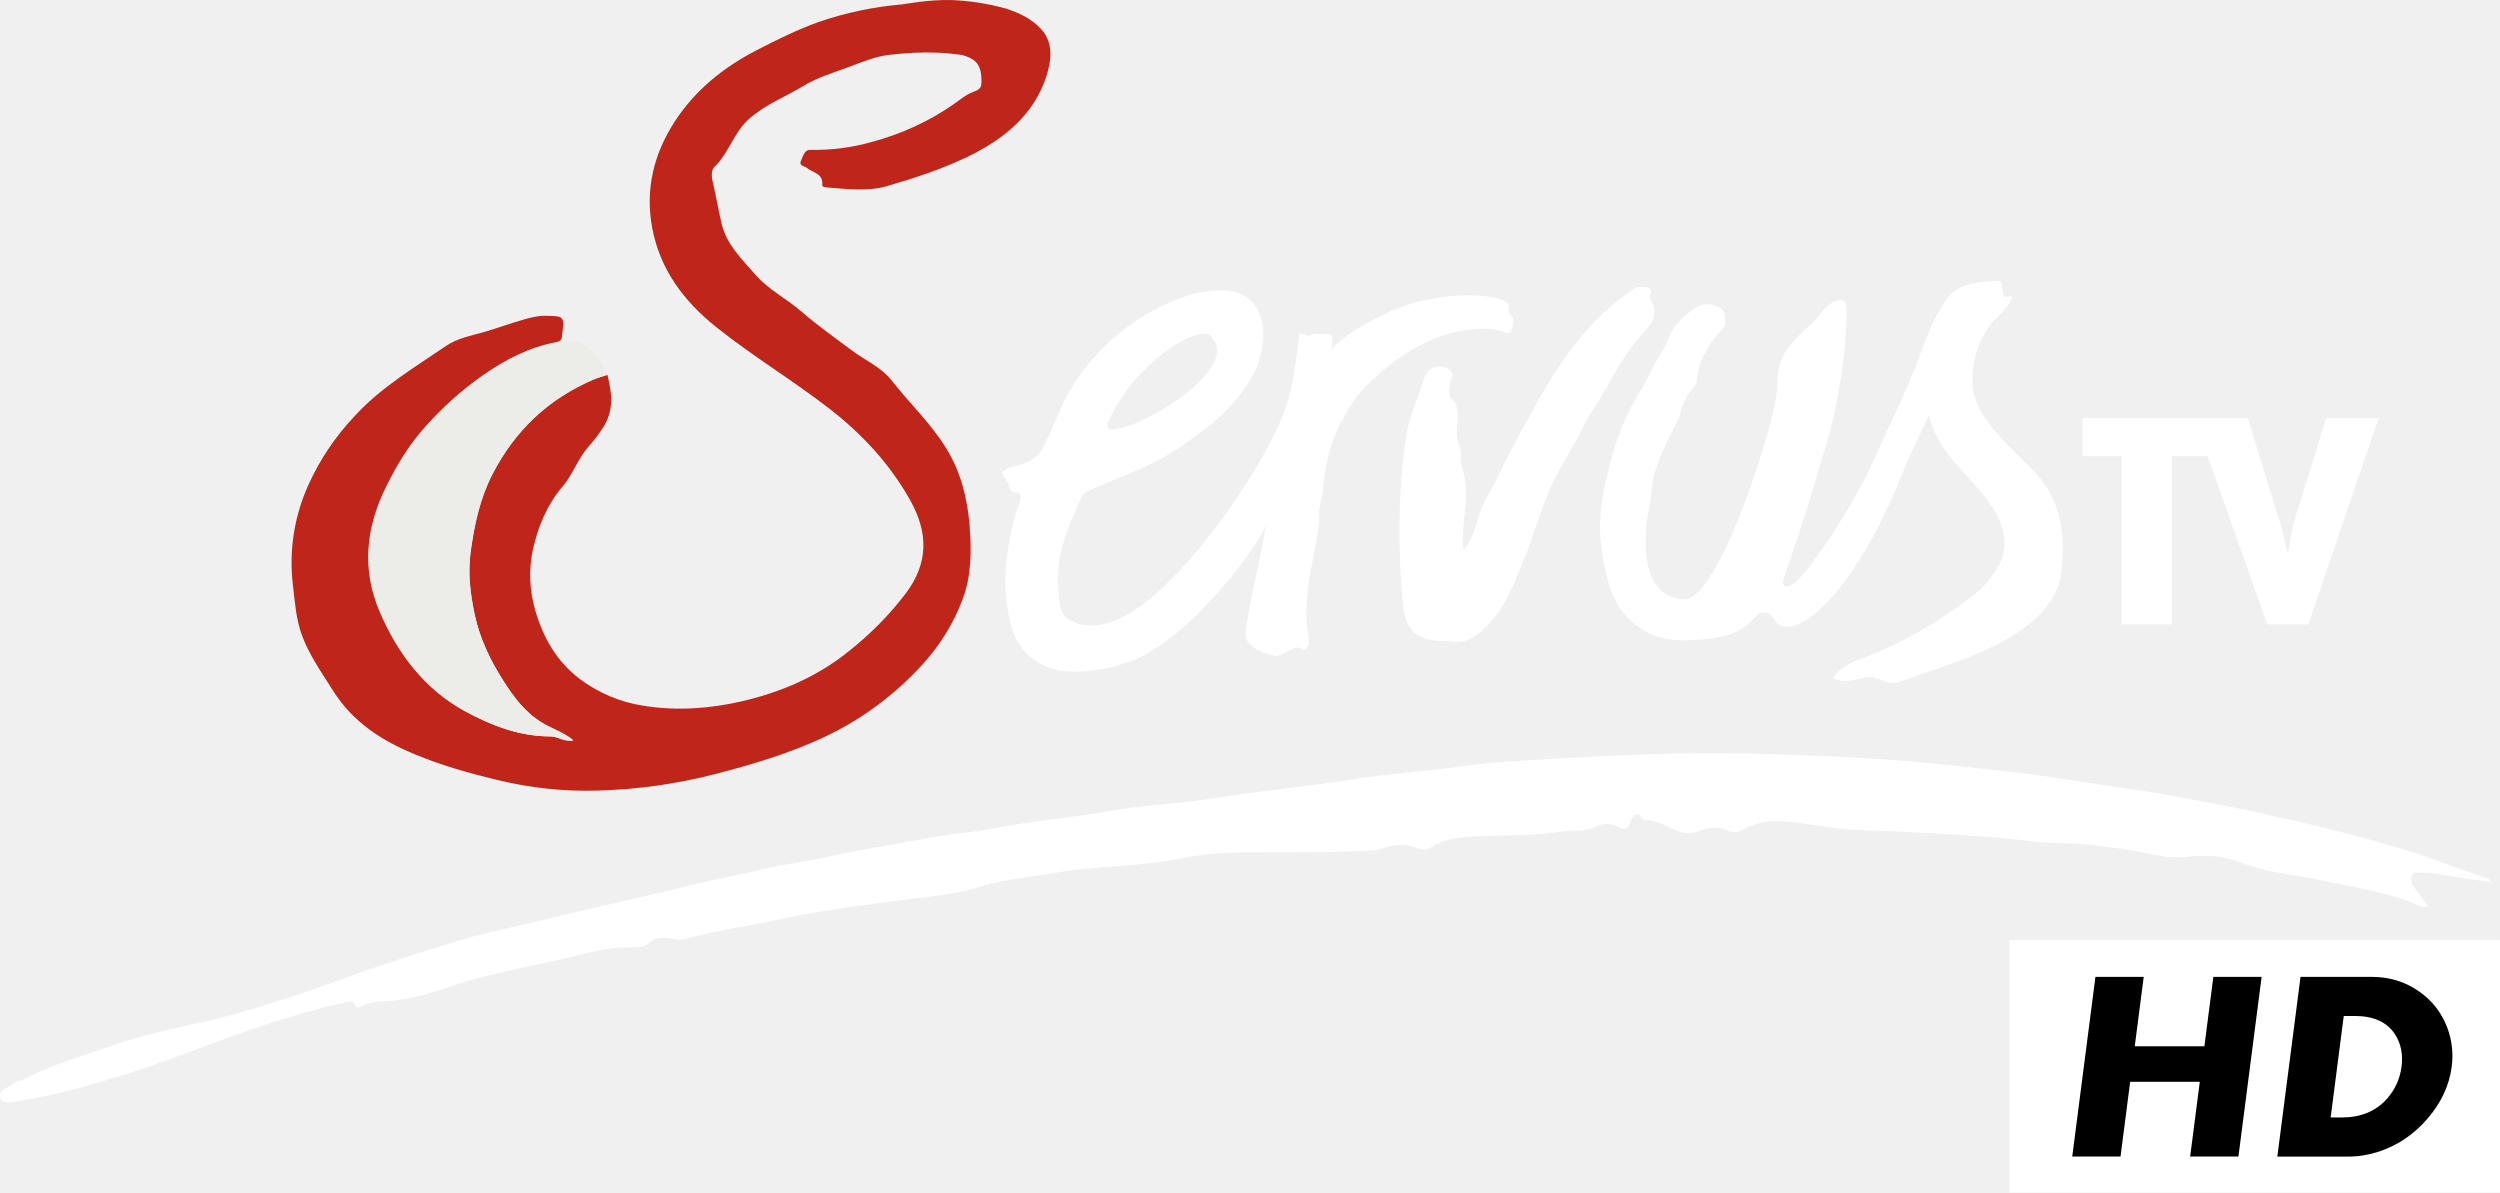
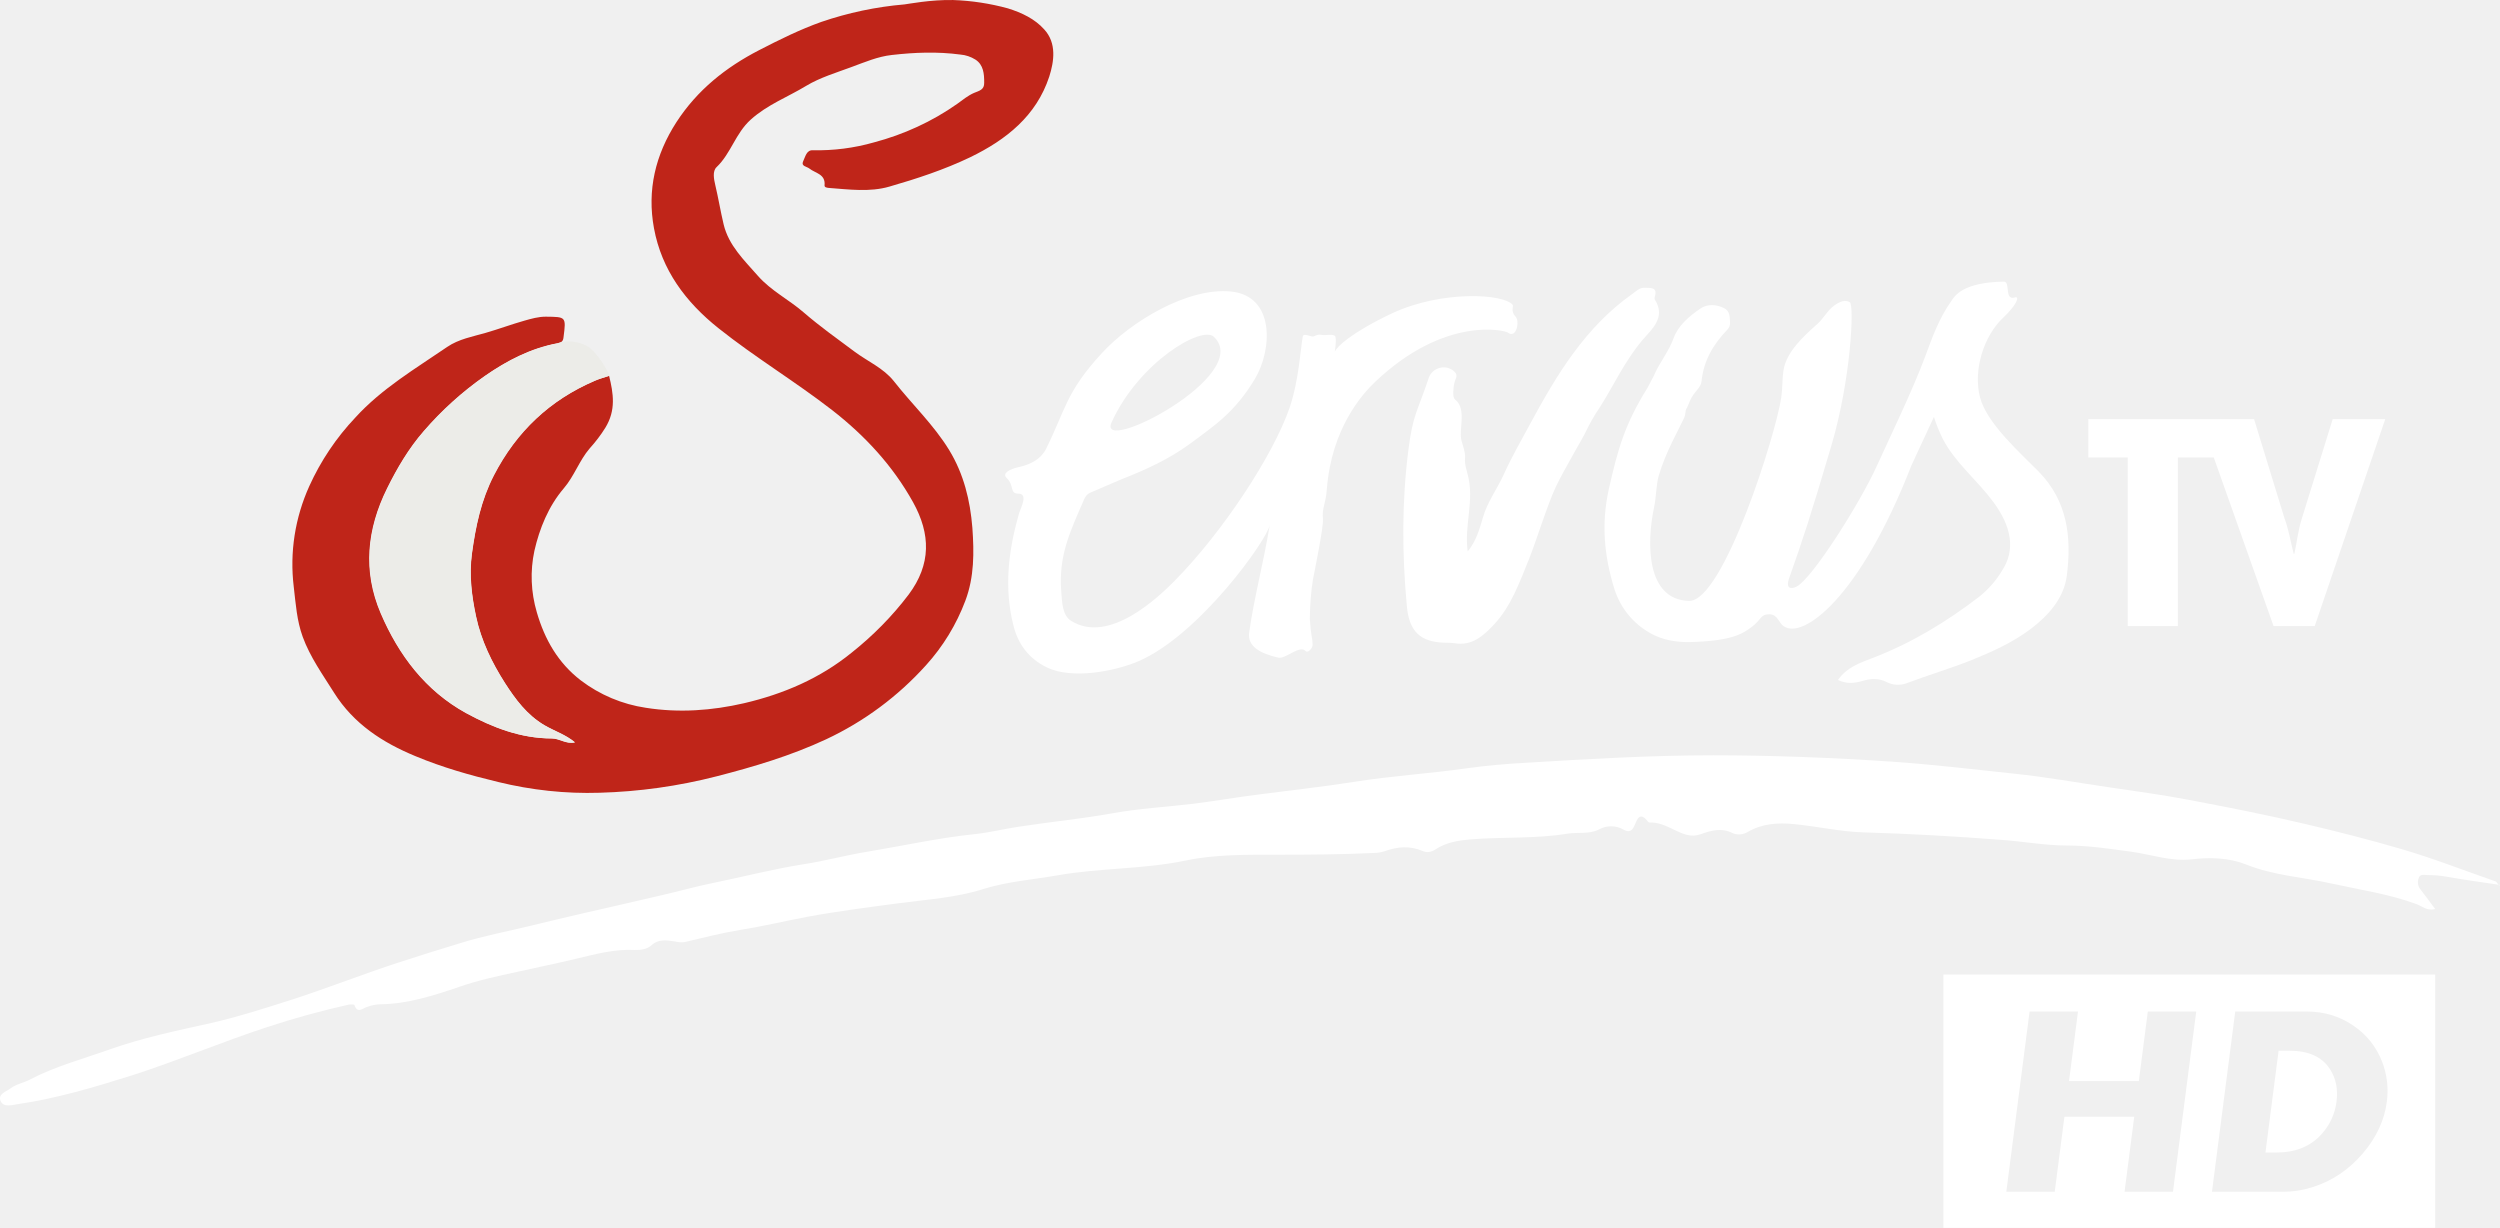
- <svg xmlns="http://www.w3.org/2000/svg" space="preserve" version="1.1" viewBox="0 0 1144.8 546.12">
-   <path class="st0" d="m460.23 3.814c6.4 2 12.3 4.8 16.6 9.6 5.8 6.3 4.5 14.7 2.3 21.6-5.9 17.9-19.6 28.8-36.1 36.8-11.9 5.7-24.4 9.8-36.9 13.4-8.9 2.6-18.5 1.3-27.7 0.6-0.8-0.1-2-0.2-1.9-1.2 0.5-5.2-4.3-5.5-7-7.7-1.2-0.9-3.8-1-2.8-3.2 1-2 1.5-5.3 4.5-5.1 9.4 0.2 18.8-1 27.9-3.6 13.6-3.6 26.5-9.5 38-17.6 2.5-1.8 4.9-3.8 7.7-5 2.4-1 4.7-1.4 4.6-4.7 0-4-0.3-8.1-4-10.5-2.1-1.3-4.4-2.1-6.9-2.3-10.5-1.4-20.9-1-31.3 0.2-6.4 0.7-12.4 3.3-18.4 5.5-7 2.6-14.4 4.8-20.7 8.6-8.4 5.1-17.6 8.5-25.3 15.4-7 6.3-9 15.4-15.6 21.7-2 1.9-1.2 5.6-0.6 8.2 1.4 5.9 2.4 12 3.8 17.9 2.3 9.7 9.4 16.4 15.7 23.6 6 6.8 14.1 10.8 20.8 16.6 7.4 6.4 15.4 12.1 23.2 17.9 6 4.5 13.2 7.5 18 13.5 8.3 10.6 18.2 19.9 25.3 31.5 6.7 11 9.6 23 10.6 35.5 0.8 11.2 0.9 22.4-3.2 33.3s-10.2 20.9-18 29.5c-12.8 14.2-28.3 25.7-45.6 33.8-16.1 7.5-32.9 12.5-50 16.9-17.5 4.5-35.4 7-53.4 7.5-15.6 0.5-31.2-1.2-46.3-4.9-12.9-3.1-25.6-6.7-37.8-11.8-15-6.2-28.2-14.7-37.2-29-5.2-8.3-10.9-16.2-14.3-25.5-2.7-7.4-3.2-15.2-4.1-22.9-1.9-15.7 0.6-31.5 7.1-45.9 5.2-11.5 12.3-22.1 21-31.3 12.1-13.3 27.4-22.3 42-32.3 5.3-3.6 11.6-4.7 17.5-6.4s11.8-3.9 17.8-5.6c3.2-0.9 6.3-1.8 9.7-1.8 9.3 0.1 9.3 0 8.1 9.4-0.2 1.9-0.9 2.3-2.7 2.7-12.3 2.3-23.1 7.9-33.3 15-10.3 7.2-19.7 15.7-27.9 25.2-6.8 7.8-12.1 16.8-16.7 26.1-9.2 18.6-11.2 37.7-2.9 57.1 8.2 19.1 20.4 35.3 38.9 45.5 12.1 6.6 25 11.6 39.2 11.6 3.5 0 6.5 2.7 10.5 1.8-4.3-3.6-9.5-5.2-14-7.9-7.9-4.7-13.1-11.8-17.9-19.2-6-9.4-10.9-19.5-13.2-30.4-2-9.4-3.2-18.9-1.9-28.6 1.7-12.5 4.2-24.5 10-35.9 10.3-19.9 25.5-34.3 46-43.1 2-0.9 4.3-1.5 6.7-2.3 2 8.1 3.2 15.7-1.7 23.7-2.1 3.4-4.5 6.5-7.2 9.5-4.7 5.5-7 12.6-11.8 18.2-7 8.2-11.1 18.4-13.4 28.5-2 9.3-1.6 18.9 1.1 28.1 3.6 12.4 9.7 23.1 20.1 31.1 8.7 6.6 18.9 10.9 29.7 12.5 15.1 2.4 30.2 1.3 44.9-2.1 17.9-4.2 34.6-11.3 49.1-23.1 9.7-7.7 18.5-16.6 26-26.5 10.3-13.8 10.1-27.6 2-42.2-9.3-16.7-21.9-30.3-36.9-42-16.9-13.1-35.2-24.1-51.9-37.4-15.1-12-26-26.7-29.5-45.7-3.2-17.3 0.6-33.5 10.3-48.5 9.5-14.6 22.4-24.9 37.7-32.8 9.3-4.8 18.6-9.4 28.4-12.9 12.3-4.2 25-6.9 38-8 1.8-0.2 11.9-2.2 22.2-2 8.6 0.3 16.9 1.6 25 3.8" fill="#bf2519" />
-   <path class="st1" d="m254.73 156.81c0.5-0.1 0.9-0.2 1.4-0.4-0.5 0.1-1 0.2-1.4 0.4-2.9 0.5-5.7 1.3-8.4 2.1-8.9 2.9-17 7.4-24.8 12.8-10.3 7.2-19.7 15.7-27.9 25.2-6.8 7.8-12.1 16.8-16.7 26.1-9.2 18.6-11.2 37.7-2.9 57.1 8.2 19.1 20.4 35.3 38.9 45.5 12.1 6.6 25 11.6 39.2 11.6 3.6 0 6.5 2.7 10.5 1.8-4.3-3.6-9.5-5.2-14.1-7.9-7.9-4.7-13.1-11.7-17.9-19.2-6-9.4-10.9-19.5-13.2-30.4-2-9.4-3.2-18.9-1.9-28.6 1.7-12.5 4.2-24.5 10.1-35.9 10.3-19.9 25.5-34.3 46-43.1 2-0.9 4.3-1.5 6.7-2.3-0.1-0.4-0.3-0.8-0.4-1.1 0 0-5.1-10.1-10.1-12.6-3.6-1.9-7.7-2.5-11.7-1.6" fill="#ecece8" />
-   <g transform="translate(-32.671 -103.59)" fill="#fff">
+ <svg xmlns="http://www.w3.org/2000/svg" width="800" height="392.92" space="preserve" version="1.1" viewBox="0 0 800 392.92">
+   <path class="st0" d="m322.51 2.673c4.485 1.401 8.619 3.364 11.632 6.727 4.064 4.415 3.153 10.301 1.612 15.136-4.134 12.543-13.735 20.182-25.297 25.788-8.339 3.994-17.098 6.867-25.858 9.39-6.237 1.822-12.964 0.911-19.411 0.42-0.561-0.07-1.401-0.14-1.331-0.841 0.35-3.644-3.013-3.854-4.905-5.396-0.841-0.631-2.663-0.701-1.962-2.242 0.701-1.401 1.051-3.714 3.153-3.574 6.587 0.14 13.174-0.701 19.551-2.523 9.53-2.523 18.57-6.657 26.629-12.333 1.752-1.261 3.434-2.663 5.396-3.504 1.682-0.701 3.293-0.981 3.223-3.293 0-2.803-0.21-5.676-2.803-7.358-1.472-0.911-3.083-1.472-4.835-1.612-7.358-0.981-14.646-0.701-21.933 0.14-4.485 0.491-8.689 2.312-12.894 3.854-4.905 1.822-10.091 3.364-14.506 6.026-5.886 3.574-12.333 5.956-17.729 10.792-4.905 4.415-6.307 10.792-10.932 15.206-1.401 1.331-0.841 3.924-0.42 5.746 0.981 4.134 1.682 8.409 2.663 12.543 1.612 6.797 6.587 11.492 11.002 16.538 4.205 4.765 9.881 7.568 14.576 11.632 5.186 4.485 10.792 8.479 16.257 12.543 4.205 3.153 9.25 5.256 12.614 9.46 5.816 7.428 12.754 13.945 17.729 22.074 4.695 7.708 6.727 16.117 7.428 24.877 0.561 7.848 0.631 15.697-2.242 23.335-2.873 7.638-7.148 14.646-12.614 20.672-8.97 9.951-19.831 18.009-31.954 23.685-11.282 5.256-23.055 8.759-35.038 11.843-12.263 3.153-24.807 4.905-37.42 5.256-10.932 0.35-21.863-0.841-32.445-3.434-9.04-2.172-17.939-4.695-26.488-8.269-10.511-4.345-19.761-10.301-26.068-20.322-3.644-5.816-7.638-11.352-10.021-17.869-1.892-5.186-2.242-10.651-2.873-16.047-1.331-11.002 0.42-22.074 4.975-32.164 3.644-8.059 8.619-15.487 14.716-21.933 8.479-9.32 19.201-15.627 29.432-22.634 3.714-2.523 8.129-3.293 12.263-4.485 4.134-1.191 8.269-2.733 12.473-3.924 2.242-0.631 4.415-1.261 6.797-1.261 6.517 0.07 6.517 0 5.676 6.587-0.14 1.331-0.631 1.612-1.892 1.892-8.619 1.612-16.187 5.536-23.335 10.511-7.218 5.045-13.805 11.002-19.551 17.659-4.765 5.466-8.479 11.773-11.703 18.29-6.447 13.034-7.848 26.418-2.032 40.013 5.746 13.384 14.295 24.736 27.259 31.884 8.479 4.625 17.519 8.129 27.469 8.129 2.453 0 4.555 1.892 7.358 1.261-3.013-2.523-6.657-3.644-9.81-5.536-5.536-3.293-9.18-8.269-12.543-13.454-4.205-6.587-7.638-13.665-9.25-21.303-1.401-6.587-2.242-13.244-1.331-20.041 1.191-8.759 2.943-17.168 7.008-25.157 7.218-13.945 17.869-24.036 32.235-30.202 1.401-0.631 3.013-1.051 4.695-1.612 1.401 5.676 2.242 11.002-1.191 16.608-1.472 2.383-3.153 4.555-5.045 6.657-3.293 3.854-4.905 8.829-8.269 12.754-4.905 5.746-7.778 12.894-9.39 19.971-1.401 6.517-1.121 13.244 0.771 19.691 2.523 8.689 6.797 16.187 14.085 21.793 6.096 4.625 13.244 7.638 20.812 8.759 10.581 1.682 21.163 0.911 31.464-1.472 12.543-2.943 24.246-7.918 34.407-16.187 6.797-5.396 12.964-11.632 18.22-18.57 7.218-9.67 7.078-19.341 1.401-29.572-6.517-11.703-15.346-21.233-25.858-29.432-11.843-9.18-24.666-16.888-36.369-26.208-10.581-8.409-18.22-18.71-20.672-32.024-2.242-12.123 0.42-23.475 7.218-33.986 6.657-10.231 15.697-17.449 26.418-22.985 6.517-3.364 13.034-6.587 19.901-9.04 8.619-2.943 17.519-4.835 26.629-5.606 1.261-0.14 8.339-1.542 15.557-1.401 6.026 0.21 11.843 1.121 17.519 2.663" fill="#bf2519" stroke-width=".701" />
+   <path class="st1" d="m178.5 109.88c0.35-0.07 0.631-0.14 0.981-0.28-0.35 0.07-0.701 0.14-0.981 0.28-2.032 0.35-3.994 0.911-5.886 1.472-6.237 2.032-11.913 5.186-17.379 8.97-7.218 5.045-13.805 11.002-19.551 17.659-4.765 5.466-8.479 11.773-11.703 18.29-6.447 13.034-7.848 26.418-2.032 40.013 5.746 13.384 14.295 24.736 27.259 31.884 8.479 4.625 17.519 8.129 27.469 8.129 2.523 0 4.555 1.892 7.358 1.261-3.013-2.523-6.657-3.644-9.881-5.536-5.536-3.293-9.18-8.199-12.543-13.454-4.205-6.587-7.638-13.665-9.25-21.303-1.401-6.587-2.242-13.244-1.331-20.041 1.191-8.759 2.943-17.168 7.078-25.157 7.218-13.945 17.869-24.036 32.235-30.202 1.401-0.631 3.013-1.051 4.695-1.612-0.07-0.28-0.21-0.561-0.28-0.771 0 0-3.574-7.078-7.078-8.829-2.523-1.331-5.396-1.752-8.199-1.121" fill="#ecece8" stroke-width=".701" />
+   <g transform="matrix(.70075 0 0 .70075 -22.894 -72.591)" fill="#fff">
    <path class="st1" d="m1174.3 507.7c-8.8-1.3-16.7-2.4-24.6-3.8-2.8-0.5-5.6-0.7-8.4-0.7-1.6 0-3.6-0.7-4.2 1.6-0.6 1.8-0.2 3.7 1 5.1 2.2 2.8 4.3 5.7 6.6 8.8-3.7 1-6-1.3-8.4-2.2-12.7-4.7-26.1-6.6-39.2-9.5-13-2.9-26.3-3.6-38.9-8.7-7.6-3-16.4-3.3-24.6-2.3-9.8 1.1-18.7-2.3-27.9-3.5-9.7-1.3-19.2-2.8-29.1-2.8-10.1 0-20.1-1.9-30.2-2.6-20.9-1.6-41.7-2.8-62.7-3.4-10.7-0.3-21.3-2.8-32-3.8-7.3-0.7-14.5-0.2-21.1 3.7-2.1 1.2-4.6 1.4-6.8 0.4-5.2-2.6-9.9-1.1-14.7 0.6-4 1.4-7.5 0-10.9-1.6-3.6-1.7-7-3.6-11-3.8-0.7 0-1.6 0.1-1.9-0.3-3.8-5-5-1.2-6.3 1.8-1.1 2.5-2.5 3.1-5 1.7-3.4-1.9-7.6-2-11-0.1-4.7 2.4-9.8 1.2-14.6 2-14.7 2.4-29.5 1.4-44.3 2.6-5.7 0.5-11 1.4-15.8 4.5-2 1.3-3.8 1.7-6 0.8-5.8-2.5-11.5-2-17.3 0.1-1.6 0.5-3.2 0.8-4.9 0.8-14.7 0.7-29.3 0.8-44 0.8-14.1 0-28.5-0.2-42.2 2.7-19.3 4-39 3.3-58.2 6.7-11.4 2-22.9 2.8-34.1 6.3-12.3 3.9-25.3 4.7-38 6.4-14.3 1.9-28.5 3.7-42.6 6.3-10 1.9-20 4.3-30.1 5.9-8.6 1.4-17.1 3.6-25.6 5.6-1.5 0.2-2.9 0.1-4.4-0.3-3.7-0.5-7.4-1.3-10.8 1.8-1.9 1.7-4.7 2.2-7.5 2.1-9.2-0.5-18 1.9-26.8 4s-18 4-27 6c-8.8 1.9-17.7 3.8-26.3 6.8-11.8 4-23.7 7.9-36.4 8-2 0.1-3.9 0.5-5.8 1.2-2 0.6-4.4 3.3-5.8-0.9-0.1-0.3-1.9-0.3-2.8-0.1-12.5 2.8-24.8 6.2-37 10.2-20.8 6.8-41 15.4-61.9 22.1-17.1 5.4-34.3 10.5-52 13.1-2.7 0.4-6.4 1.6-7.8-1.3-1.5-3.3 2.5-4.4 4.5-5.9 2.6-2 6-2.5 8.8-4 11.6-6.1 24.2-9.4 36.5-13.8 15-5.3 30.3-8.5 45.7-11.9 12.7-2.9 25.2-6.9 37.7-10.9 16.4-5.3 32.5-11.7 48.9-17 9.2-3 18.4-5.9 27.7-8.7 10.5-3.3 21.3-5.3 32-7.9 7.8-1.9 15.7-3.8 23.5-5.6 12.1-2.8 24.3-5.5 36.5-8.4 7.9-1.8 15.6-4 23.5-5.6 13.7-2.8 27.2-6.3 41-8.5 9.9-1.5 19.7-4.2 29.6-5.8 16.3-2.7 32.4-6.3 48.9-8 6.6-0.7 13-2.3 19.5-3.3 14.2-2.2 28.6-3.6 42.7-6.1 12.5-2.3 25.3-3 37.9-4.5 9.4-1.2 18.7-2.8 28-4 15.1-2 30.2-3.6 45.3-6 16.9-2.7 33.9-3.7 50.8-6.1 9.2-1.3 18.5-2.1 27.7-2.6 28.4-1.7 56.7-3.4 85.2-3.4 27.3 0 54.5 1.1 81.7 2.9 18.7 1.3 37.3 3.5 55.9 5.5 14.5 1.5 28.8 4.1 43.2 6.2 12.1 1.8 24.2 3.4 36.2 5.7 17.9 3.4 35.9 6.9 53.6 11.1 14.5 3.4 29 7.1 43.4 11.3 14.8 4.3 29 9.9 43.4 14.9 0.4 0.1 0.6 0.7 1.6 1.9" />
    <path class="st1" d="m702.9 355.4c3.8-4.6 5.4-10.1 6.9-15.3 2-7.2 6.5-13.1 9.5-19.7 3.6-8 8-15.6 12.2-23.4 12.1-22.4 25.2-44.1 46.6-59.2 1.7-1.2 3.2-2.9 5.6-2.8 2.8 0.1 6.1-0.4 4.6 4.3-0.1 0.3-0.1 0.7 0 1 5.4 8.4-1.6 13.8-5.7 18.7-8 9.5-13 20.6-19.5 30.8-2.4 3.5-4.5 7.2-6.3 11-1 2.3-9.9 17.2-13.7 25.2-4 8.6-8.9 24.7-12.2 32.9-4.3 10.5-8.1 21.5-16.1 30-4.8 5.1-10 9.8-18 8.4-1.3-0.2-2.7-0.2-4-0.2-11.6-0.2-16.7-5.2-17.7-16.9-2.2-23.7-2.3-47.4 0.7-71 2.1-16.6 4-17.1 9.3-33 1.3-3.8 5.4-5.7 9.1-4.5 1 0.4 2 0.9 2.7 1.7 0.9 0.7 1.1 2 0.6 3-0.7 1.6-1 3.3-1.1 5-0.2 1.6-0.2 4 0.8 4.7 5.5 4.3 1.3 14.1 3 19.2 3.2 10-0.1 5.3 2.6 14.6 3.4 12.1-1.6 23.3 0.1 35.5" />
    <path class="st1" d="m723.5 242.9c-3.8-5.2-32.4-6.9-55.2 3.8-18.8 8.9-25.1 15.3-26 17.3-0.3 0.7 0.8-4.1 0.2-6.6-0.3-1.2-3.1-0.9-4.6-0.8-2.4 0.2-2.1-0.9-5.3 0.6-1 0.5-4.6-1.8-5 0-1 5.1-1.7 19.8-6 32.5-7.4 21.6-30.6 57-52.8 79.4-7 7-29.6 28.9-47 18-4-2.5-4.1-8.3-4.5-13.3-1.3-16.6 4-27.3 10.4-42.1 1.2-2.7 2.3-2.9 4.9-4 4-1.7 8-3.5 12.1-5.2 11.4-4.5 21.8-9.2 31.7-16.5 11.2-8.3 20.3-14.3 29.4-29.5 7.8-13.1 9.3-37.8-11.1-39.8-19.8-1.9-45.7 13.8-58.9 28.2-16.3 17.7-16.5 25.6-25.4 43.6-0.4 0.8-0.8 1.5-1.4 2.2-2.8 3.7-7.6 5.5-11.6 6.3-3 0.7-7.5 2.6-5 4.9 3.5 3.3 1.3 7.1 5.2 7.1 4.9 0 1.1 6.6 0.4 9.1-4.8 16.8-6.9 33.7-2.6 50.9 2.1 8.7 7.1 15.4 15.4 19.4 11.4 5.5 30.8 1.8 41.6-2.8 28-11.9 59.3-56.1 60.1-62.3-2.9 17.8-7.1 32.8-9.4 49.2-0.9 6.4 5.4 9.6 13.3 11.4 3.3 0.8 9.8-6 12.5-3 1 1.1 3.2-1.3 3.2-2.9-0.1-3.4-0.8-3.8-1.3-11.9 0.1-6.1 0.5-12.3 1.5-18.3 0.6-3 4.8-23.5 4.5-27.1-0.5-5.6 1.2-6.2 1.8-14 2.2-27.3 15.8-42.8 22-48.7 31.9-30.3 59.3-23.6 60.7-22.5 3.9 2.9 5.5-5.4 3.4-7.4-2.3-2.4-0.8-4.7-1.2-5.2m-136.5 14.5c18.4 17.5-53.9 54.7-46.7 39 12.5-27.4 41.2-44.3 46.7-39" />
    <path class="st1" d="m846.1 285c0.6-4 0.4-8.5 1-12.3 1.3-8.4 9.2-15.6 15.4-21.1 2.9-2.5 4.5-6.1 7.8-8.5 2.5-1.8 5-2.8 7.1-1.5s0.5 35.3-8.4 65.4c-9.6 32.5-12.9 42.5-19.3 60.6-1.8 5.1 1.1 5 3.3 3.9 7-3.3 29.3-38.5 36.9-55.5 5.5-12.2 16.1-33.9 22.1-50.1 2.9-7.8 5.9-16.6 11.9-25.1 1.4-2 5-8.3 23.8-8.6 3.3-0.1-0.1 9.2 5.5 7.1 1.8 0-0.3 4.2-5.5 9.1-9.3 8.6-14.1 24.5-10.8 36.8 3.1 11.7 18.2 25.1 26.6 33.6 13.4 13.6 15.2 30.2 13 47.6-1.3 10.3-8.3 18.2-16.5 24.4s-17.8 10.5-27.2 14.3c-9.6 3.8-19.7 6.8-29.5 10.5-3 1.1-6.4 0.9-9.2-0.6-3.6-1.8-7.3-1.6-11.1-0.4-3.5 1-7.1 1.4-11-0.5 4-5.8 10-7.8 15.7-10 17.8-6.8 33.8-16.5 48.9-28.1 4.1-3.3 7.6-7.3 10.3-11.8 6.2-9.4 4.5-20.1-4.2-31.7-7.3-9.8-17.3-17.7-22.9-28.6-1.6-3.2-2.9-6.5-4-9.9-3.8 8.3-6.6 14.1-10.3 22.2-23.6 60.6-49.5 79.4-58.2 73.4-2.4-1.4-2.7-5.5-6.7-5.5-4.1 0-3.5 2.4-8 5.8s-9.7 6.4-28.2 6.9c-4.9 0.1-12.1-0.5-18.5-4.3-7.5-4.3-13.2-11.3-15.9-19.6-4.8-15.3-6.2-30.2-2.6-46.2 4.1-18.1 7.2-29.3 17.6-46l2.8-5.3c2.5-6 6.8-11 9.1-17.3 2-5.7 7-10 12.1-13.5 3.3-2.3 7.3-2.1 11-0.3 2.6 1.3 2.6 4 2.7 6.5 0.1 1.3-0.4 2.6-1.4 3.5-6.3 6.6-10.7 14.1-11.6 23.3-0.3 3.3-3.4 4.6-5.3 9-0.4 1-1.3 3.2-1.7 3.8-0.5 0.9-0.2 2.3-1 4.1-3 6.4-8.2 15.2-11.5 26.1-1.3 4.4-1.2 10.3-2.2 14.7-3.4 16.1-3.7 42.1 15.9 42.7 15.7 0.6 39.9-76.6 42.2-93" />
    <path class="st1" d="m1097.9 295-14 45.1c-1.8 5.5-2.3 10.9-3.5 16.4h-0.3c-1.4-5.4-2.2-10.8-4.2-16.2l-13.9-45.3h-75.7v17.5h18v77h22.9v-77h16.4l27.3 77h18.8l32.2-94.5z" />
  </g>
-   <path d="m920.19 430.42h224.57v115.7h-224.57z" fill="#fff" />
-   <g transform="matrix(1.8074 0 -.22585 1.7496 -3.1364 -3.5616)" font-family="Aharoni" font-size="70.565px" font-weight="bold" letter-spacing="0px" word-spacing="0px">
-     <path d="m606.94 304.74h-12.232v-19.571h-17.641v19.571h-12.232v-47.032h12.232v18.158h17.641v-18.158h12.232z" />
-     <path d="m658.04 281.21c-5e-5 4.893-1.476 9.424-4.428 13.593-2.952 4.169-6.725 7.058-11.319 8.665-2.435 0.85-4.916 1.275-7.442 1.275h-18.055v-47.032h18.055c4.41 5e-5 8.499 1.229 12.266 3.687 3.698 2.389 6.535 5.582 8.511 9.579 1.608 3.308 2.412 6.719 2.412 10.233zm-12.714 0c-3e-5 -3.239-0.907-6.064-2.722-8.476-2.412-3.193-6.007-4.789-10.785-4.789h-2.791v26.565h2.791c4.801 1e-5 8.396-1.596 10.785-4.789 1.815-2.435 2.722-5.272 2.722-8.511z" />
-   </g>
+   <path d="m621.89 311.84v81.076h157.37v-81.076zm27.577 11.846h15.492l-2.873 22.262h22.342l2.874-22.262h15.493l-7.444 57.663h-15.492l3.097-23.995h-22.343l-3.097 23.995h-15.493zm65.81 4e-3h22.867c5.586 6e-5 10.569 1.507 14.951 4.521 4.306 2.929 7.394 6.843 9.263 11.743 1.513 4.056 1.992 8.238 1.436 12.546-0.774 5.999-3.361 11.554-7.759 16.666-4.398 5.111-9.633 8.652-15.707 10.623-3.218 1.042-6.428 1.563-9.628 1.563h-22.867zm13.873 12.546-4.205 32.57h3.535c6.08 1e-5 10.886-1.957 14.417-5.872 2.684-2.985 4.282-6.464 4.794-10.435 0.513-3.971-0.19-7.435-2.106-10.392-2.55-3.914-6.849-5.872-12.901-5.872z" fill="#fff" stroke-width=".701" />
</svg>
